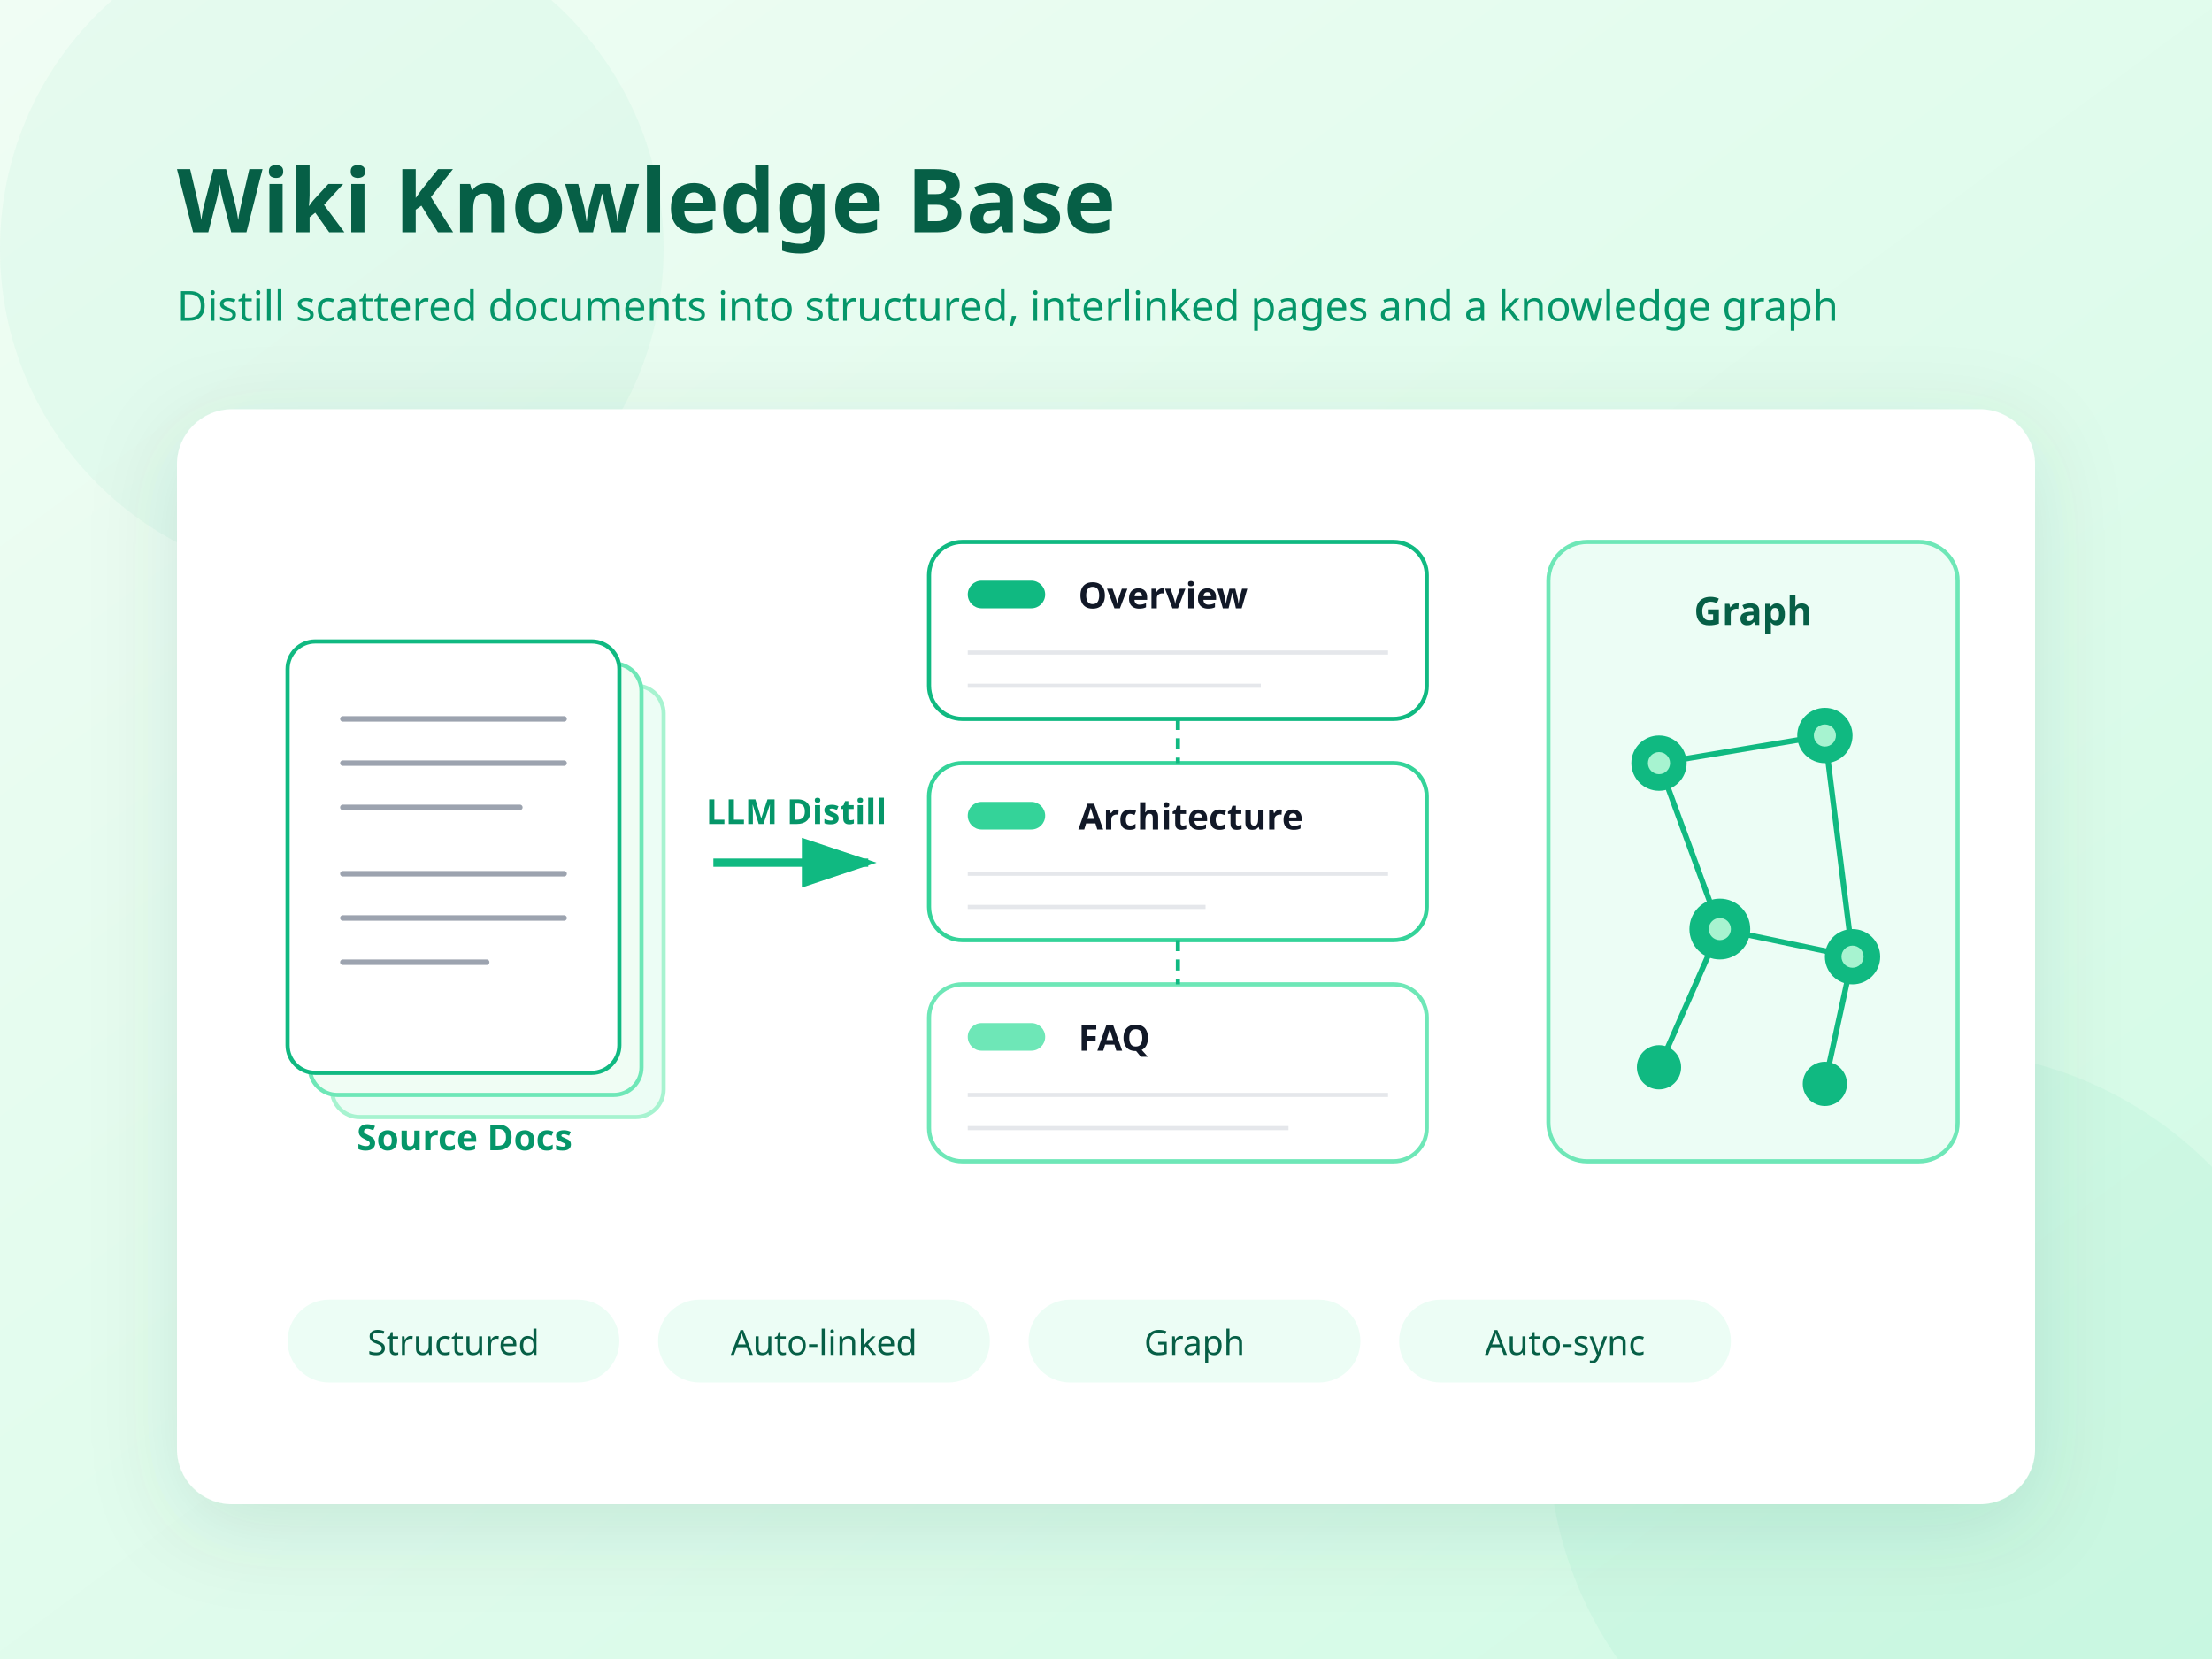
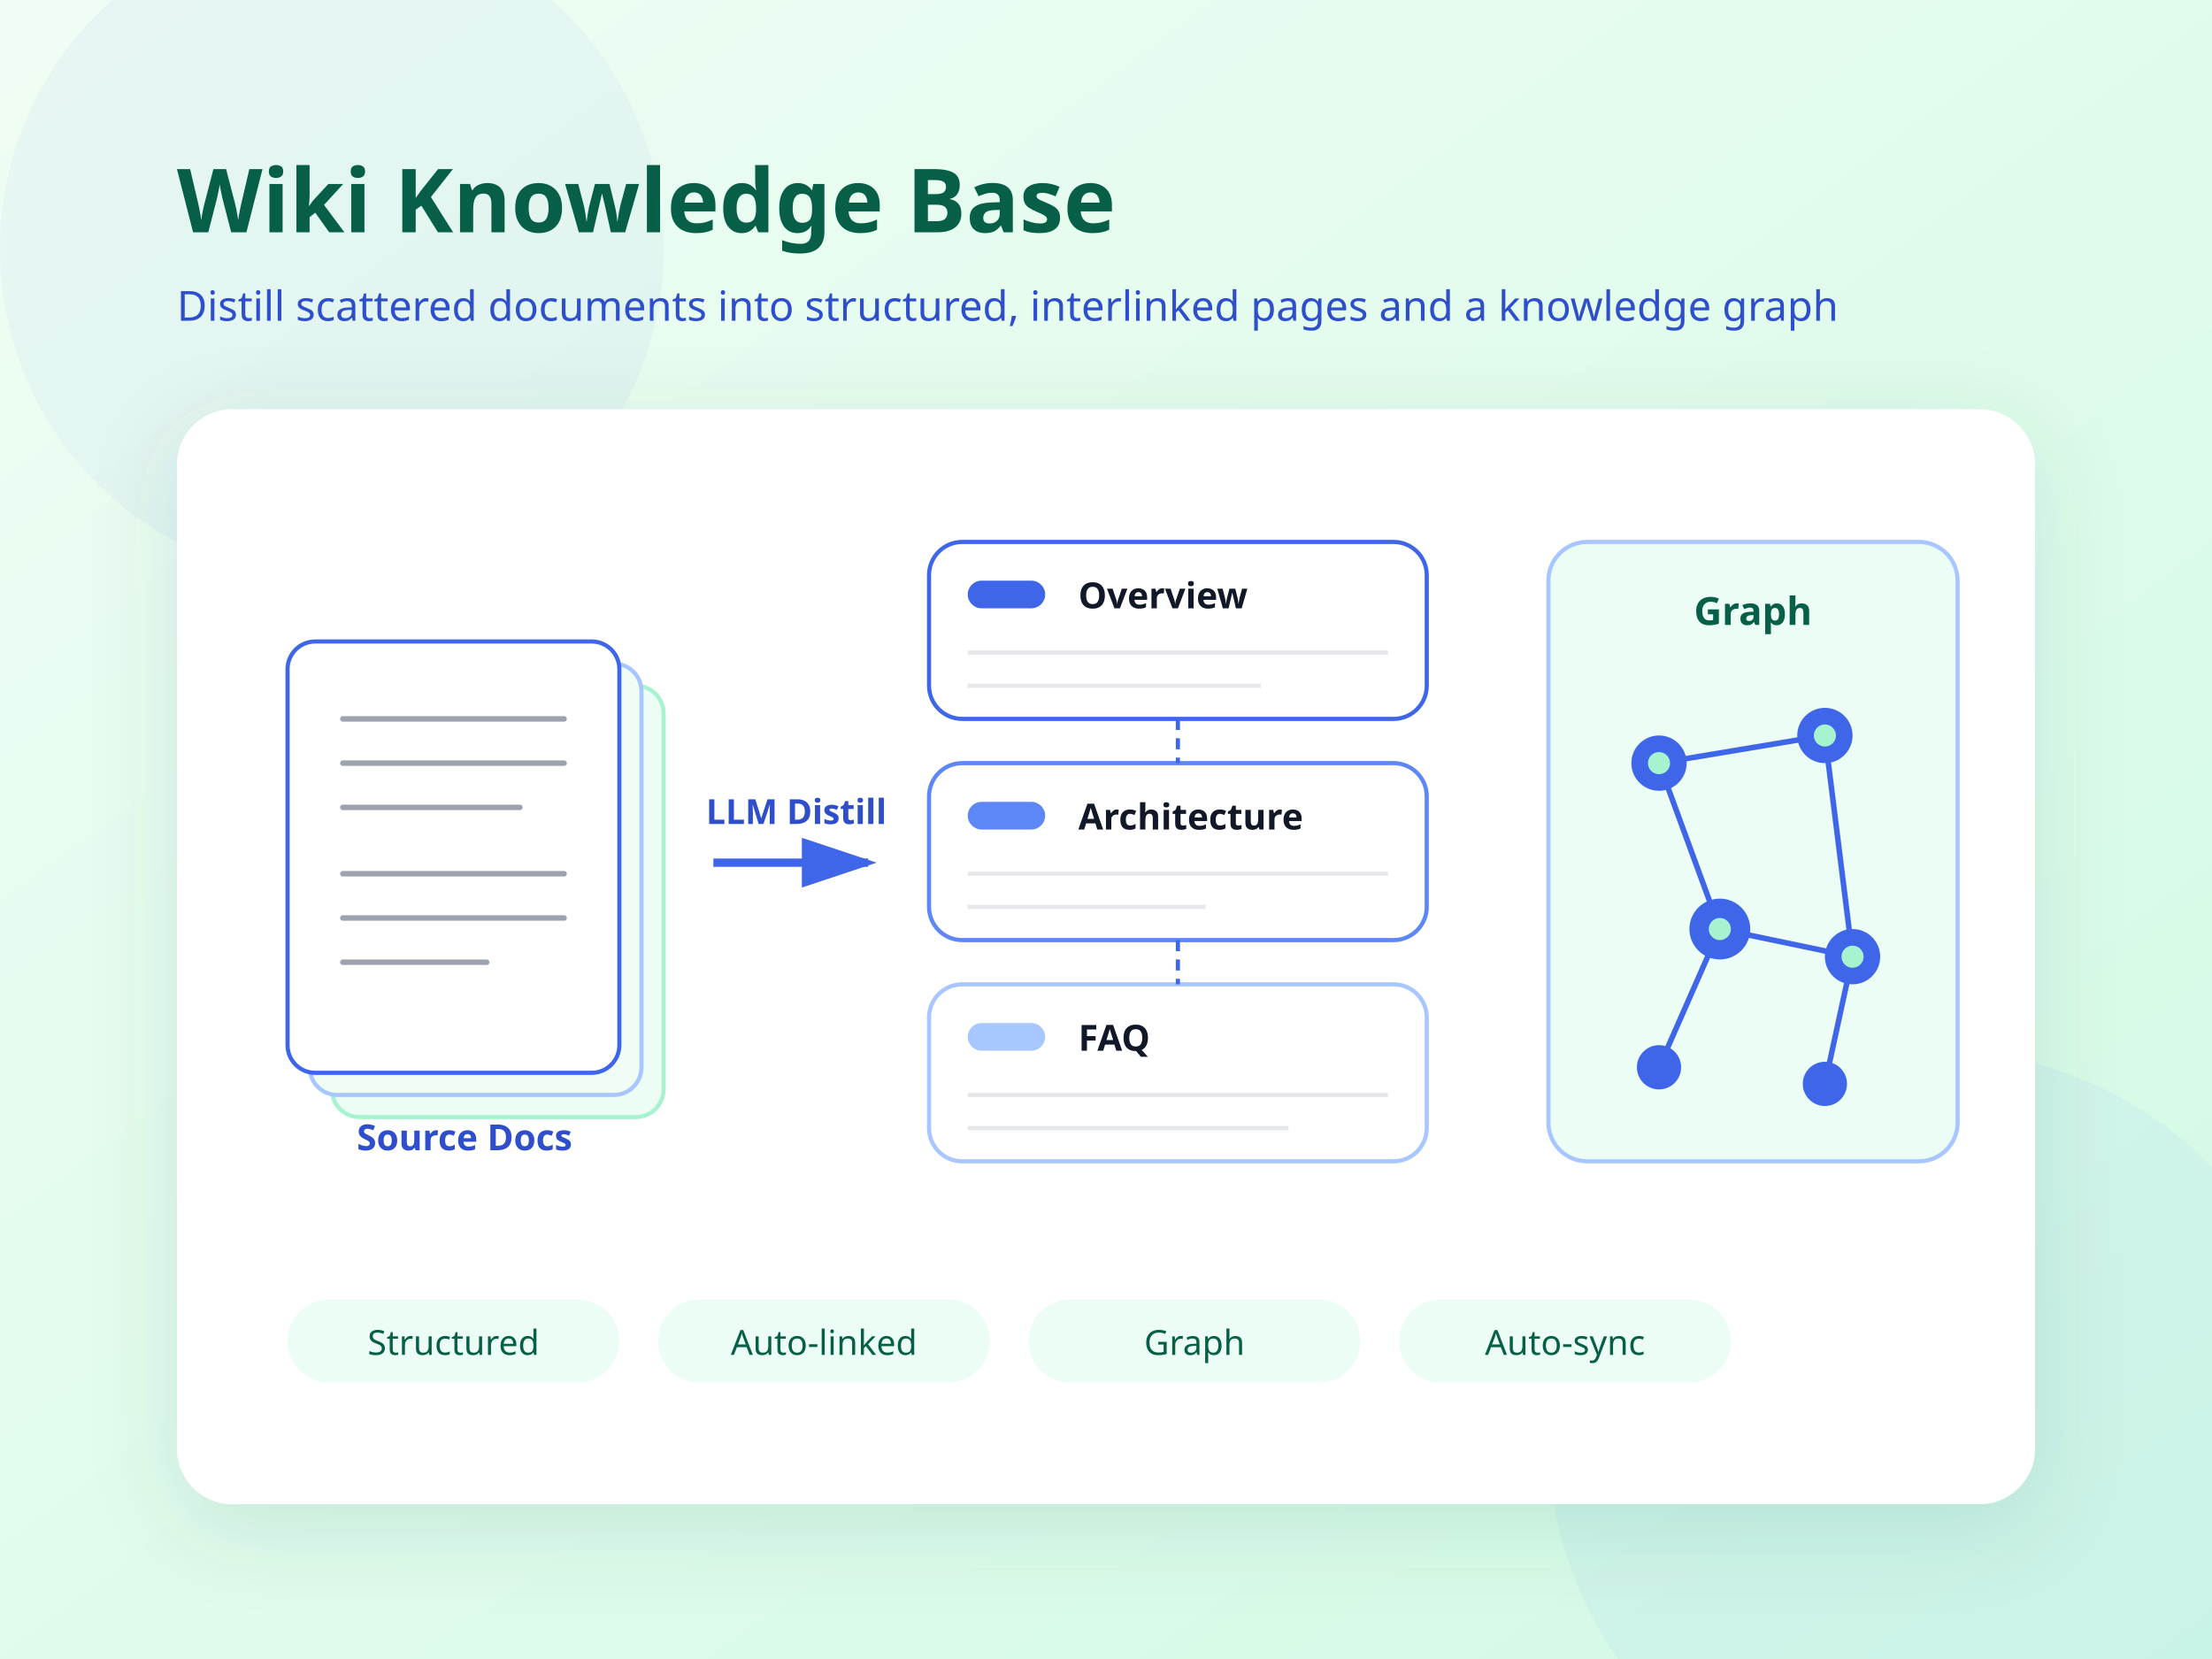
<svg xmlns="http://www.w3.org/2000/svg" viewBox="0 0 800 600">
  <defs>
    <linearGradient id="bg3" x1="0%" y1="0%" x2="100%" y2="100%">
      <stop offset="0%" stop-color="#F0FDF4" />
      <stop offset="100%" stop-color="#D1FAE5" />
    </linearGradient>
    <filter id="soft3" x="-20%" y="-20%" width="140%" height="140%">
      <feDropShadow dx="0" dy="8" stdDeviation="16" flood-color="#065F46" flood-opacity="0.12" />
    </filter>
  </defs>
  <rect width="800" height="600" fill="url(#bg3)" />
-   <circle cx="120" cy="90" r="120" fill="#10B981" opacity="0.05" />
-   <circle cx="700" cy="520" r="140" fill="#34D399" opacity="0.06" />
+   <circle cx="120" cy="90" r="120" fill="#3f66e8" opacity="0.05" />
+   <circle cx="700" cy="520" r="140" fill="#5d87f7" opacity="0.06" />
  <text x="64" y="84" font-family="PingFang SC, sans-serif" font-size="32" font-weight="700" fill="#065F46">Wiki Knowledge Base</text>
-   <text x="64" y="116" font-family="PingFang SC, sans-serif" font-size="15" fill="#059669">Distill scattered documents into structured, interlinked pages and a knowledge graph</text>
+   <text x="64" y="116" font-family="PingFang SC, sans-serif" font-size="15" fill="#2f4ecb">Distill scattered documents into structured, interlinked pages and a knowledge graph</text>
  <g filter="url(#soft3)">
    <rect x="64" y="148" width="672" height="396" rx="20" fill="#FFFFFF" />
  </g>
  <g transform="translate(104, 232)">
    <rect x="16" y="16" width="120" height="156" rx="10" fill="#ECFDF5" stroke="#A7F3D0" stroke-width="1.5" />
-     <rect x="8" y="8" width="120" height="156" rx="10" fill="#F0FDF4" stroke="#6EE7B7" stroke-width="1.5" />
-     <rect x="0" y="0" width="120" height="156" rx="10" fill="#FFFFFF" stroke="#10B981" stroke-width="1.5" />
+     <rect x="8" y="8" width="120" height="156" rx="10" fill="#F0FDF4" stroke="#a8c6ff" stroke-width="1.5" />
+     <rect x="0" y="0" width="120" height="156" rx="10" fill="#FFFFFF" stroke="#3f66e8" stroke-width="1.5" />
    <g stroke="#9CA3AF" stroke-width="2" stroke-linecap="round">
      <line x1="20" y1="28" x2="100" y2="28" />
      <line x1="20" y1="44" x2="100" y2="44" />
      <line x1="20" y1="60" x2="84" y2="60" />
      <line x1="20" y1="84" x2="100" y2="84" />
      <line x1="20" y1="100" x2="100" y2="100" />
      <line x1="20" y1="116" x2="72" y2="116" />
    </g>
-     <text x="64" y="184" font-family="PingFang SC, sans-serif" font-size="13" font-weight="600" fill="#059669" text-anchor="middle">Source Docs</text>
+     <text x="64" y="184" font-family="PingFang SC, sans-serif" font-size="13" font-weight="600" fill="#2f4ecb" text-anchor="middle">Source Docs</text>
  </g>
  <g transform="translate(258, 300)">
-     <path d="M0 12 H56" stroke="#10B981" stroke-width="3" marker-end="url(#arr3)" />
-     <text x="30" y="-2" font-family="PingFang SC, sans-serif" font-size="12.5" font-weight="600" fill="#059669" text-anchor="middle">LLM Distill</text>
+     <path d="M0 12 H56" stroke="#3f66e8" stroke-width="3" marker-end="url(#arr3)" />
+     <text x="30" y="-2" font-family="PingFang SC, sans-serif" font-size="12.5" font-weight="600" fill="#2f4ecb" text-anchor="middle">LLM Distill</text>
  </g>
  <g transform="translate(336, 196)">
-     <rect width="180" height="64" rx="12" fill="#FFFFFF" stroke="#10B981" stroke-width="1.5" />
-     <rect x="14" y="14" width="28" height="10" rx="5" fill="#10B981" />
+     <rect width="180" height="64" rx="12" fill="#FFFFFF" stroke="#3f66e8" stroke-width="1.5" />
+     <rect x="14" y="14" width="28" height="10" rx="5" fill="#3f66e8" />
    <text x="54" y="24" font-family="PingFang SC, sans-serif" font-size="13" font-weight="600" fill="#111827">Overview</text>
    <line x1="14" y1="40" x2="166" y2="40" stroke="#E5E7EB" stroke-width="1.5" />
    <line x1="14" y1="52" x2="120" y2="52" stroke="#E5E7EB" stroke-width="1.5" />
  </g>
  <g transform="translate(336, 276)">
-     <rect width="180" height="64" rx="12" fill="#FFFFFF" stroke="#34D399" stroke-width="1.5" />
-     <rect x="14" y="14" width="28" height="10" rx="5" fill="#34D399" />
+     <rect width="180" height="64" rx="12" fill="#FFFFFF" stroke="#5d87f7" stroke-width="1.5" />
+     <rect x="14" y="14" width="28" height="10" rx="5" fill="#5d87f7" />
    <text x="54" y="24" font-family="PingFang SC, sans-serif" font-size="13" font-weight="600" fill="#111827">Architecture</text>
    <line x1="14" y1="40" x2="166" y2="40" stroke="#E5E7EB" stroke-width="1.5" />
    <line x1="14" y1="52" x2="100" y2="52" stroke="#E5E7EB" stroke-width="1.5" />
  </g>
  <g transform="translate(336, 356)">
-     <rect width="180" height="64" rx="12" fill="#FFFFFF" stroke="#6EE7B7" stroke-width="1.5" />
-     <rect x="14" y="14" width="28" height="10" rx="5" fill="#6EE7B7" />
+     <rect width="180" height="64" rx="12" fill="#FFFFFF" stroke="#a8c6ff" stroke-width="1.5" />
+     <rect x="14" y="14" width="28" height="10" rx="5" fill="#a8c6ff" />
    <text x="54" y="24" font-family="PingFang SC, sans-serif" font-size="13" font-weight="600" fill="#111827">FAQ</text>
    <line x1="14" y1="40" x2="166" y2="40" stroke="#E5E7EB" stroke-width="1.5" />
    <line x1="14" y1="52" x2="130" y2="52" stroke="#E5E7EB" stroke-width="1.5" />
  </g>
-   <g stroke="#10B981" stroke-width="1.5" stroke-dasharray="4,3">
+   <g stroke="#3f66e8" stroke-width="1.5" stroke-dasharray="4,3">
    <path d="M426 260 V276" fill="none" />
    <path d="M426 340 V356" fill="none" />
  </g>
  <g transform="translate(560, 196)">
-     <rect width="148" height="224" rx="14" fill="#ECFDF5" stroke="#6EE7B7" stroke-width="1.5" />
+     <rect width="148" height="224" rx="14" fill="#ECFDF5" stroke="#a8c6ff" stroke-width="1.5" />
    <text x="74" y="30" font-family="PingFang SC, sans-serif" font-size="14" font-weight="700" fill="#065F46" text-anchor="middle">Graph</text>
-     <g stroke="#10B981" stroke-width="2">
+     <g stroke="#3f66e8" stroke-width="2">
      <line x1="40" y1="80" x2="100" y2="70" />
      <line x1="40" y1="80" x2="62" y2="140" />
      <line x1="100" y1="70" x2="110" y2="150" />
      <line x1="62" y1="140" x2="110" y2="150" />
      <line x1="62" y1="140" x2="40" y2="190" />
      <line x1="110" y1="150" x2="100" y2="196" />
    </g>
-     <g fill="#10B981">
+     <g fill="#3f66e8">
      <circle cx="40" cy="80" r="10" />
      <circle cx="100" cy="70" r="10" />
      <circle cx="62" cy="140" r="11" />
      <circle cx="110" cy="150" r="10" />
      <circle cx="40" cy="190" r="8" />
      <circle cx="100" cy="196" r="8" />
    </g>
    <g fill="#A7F3D0">
      <circle cx="40" cy="80" r="4" />
      <circle cx="100" cy="70" r="4" />
      <circle cx="62" cy="140" r="4" />
      <circle cx="110" cy="150" r="4" />
    </g>
  </g>
  <g transform="translate(104, 470)" font-family="PingFang SC, sans-serif" font-size="12.5" fill="#065F46" text-anchor="middle">
    <rect x="0" y="0" width="120" height="30" rx="15" fill="#ECFDF5" />
    <text x="60" y="20">Structured</text>
    <rect x="134" y="0" width="120" height="30" rx="15" fill="#ECFDF5" />
    <text x="194" y="20">Auto-linked</text>
    <rect x="268" y="0" width="120" height="30" rx="15" fill="#ECFDF5" />
    <text x="328" y="20">Graph</text>
    <rect x="402" y="0" width="120" height="30" rx="15" fill="#ECFDF5" />
    <text x="462" y="20">Auto-sync</text>
  </g>
  <defs>
    <marker id="arr3" markerWidth="9" markerHeight="9" refX="8" refY="3" orient="auto">
-       <polygon points="0 0, 9 3, 0 6" fill="#10B981" />
+       <polygon points="0 0, 9 3, 0 6" fill="#3f66e8" />
    </marker>
  </defs>
</svg>
